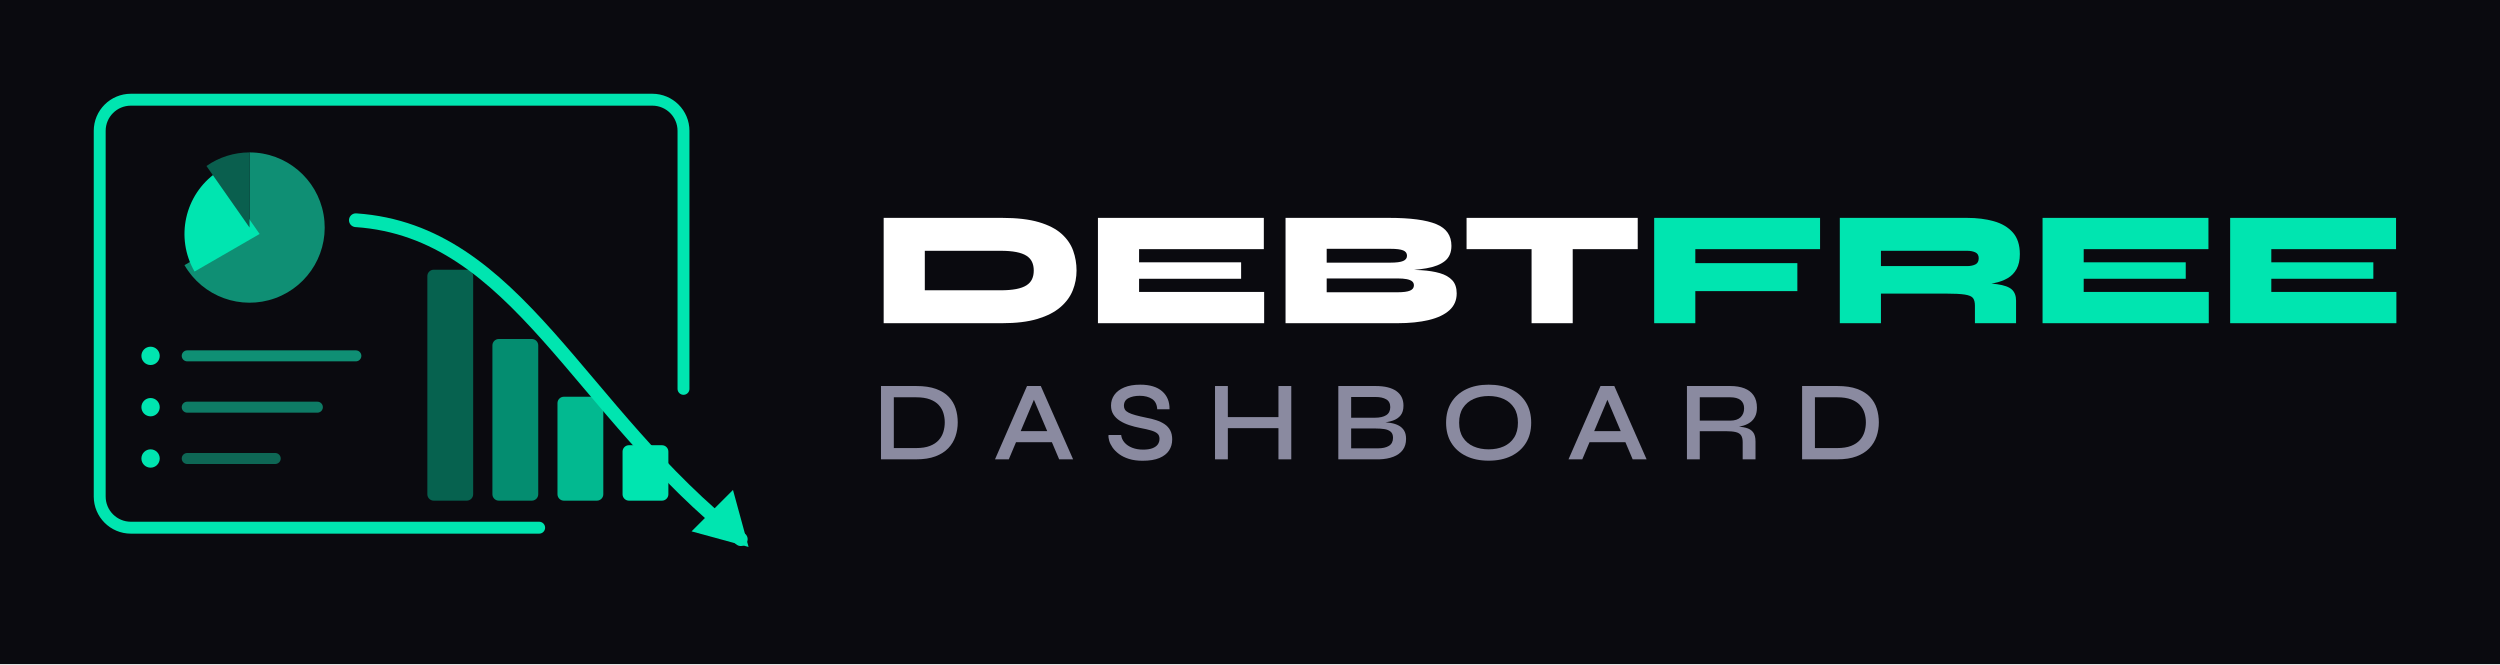
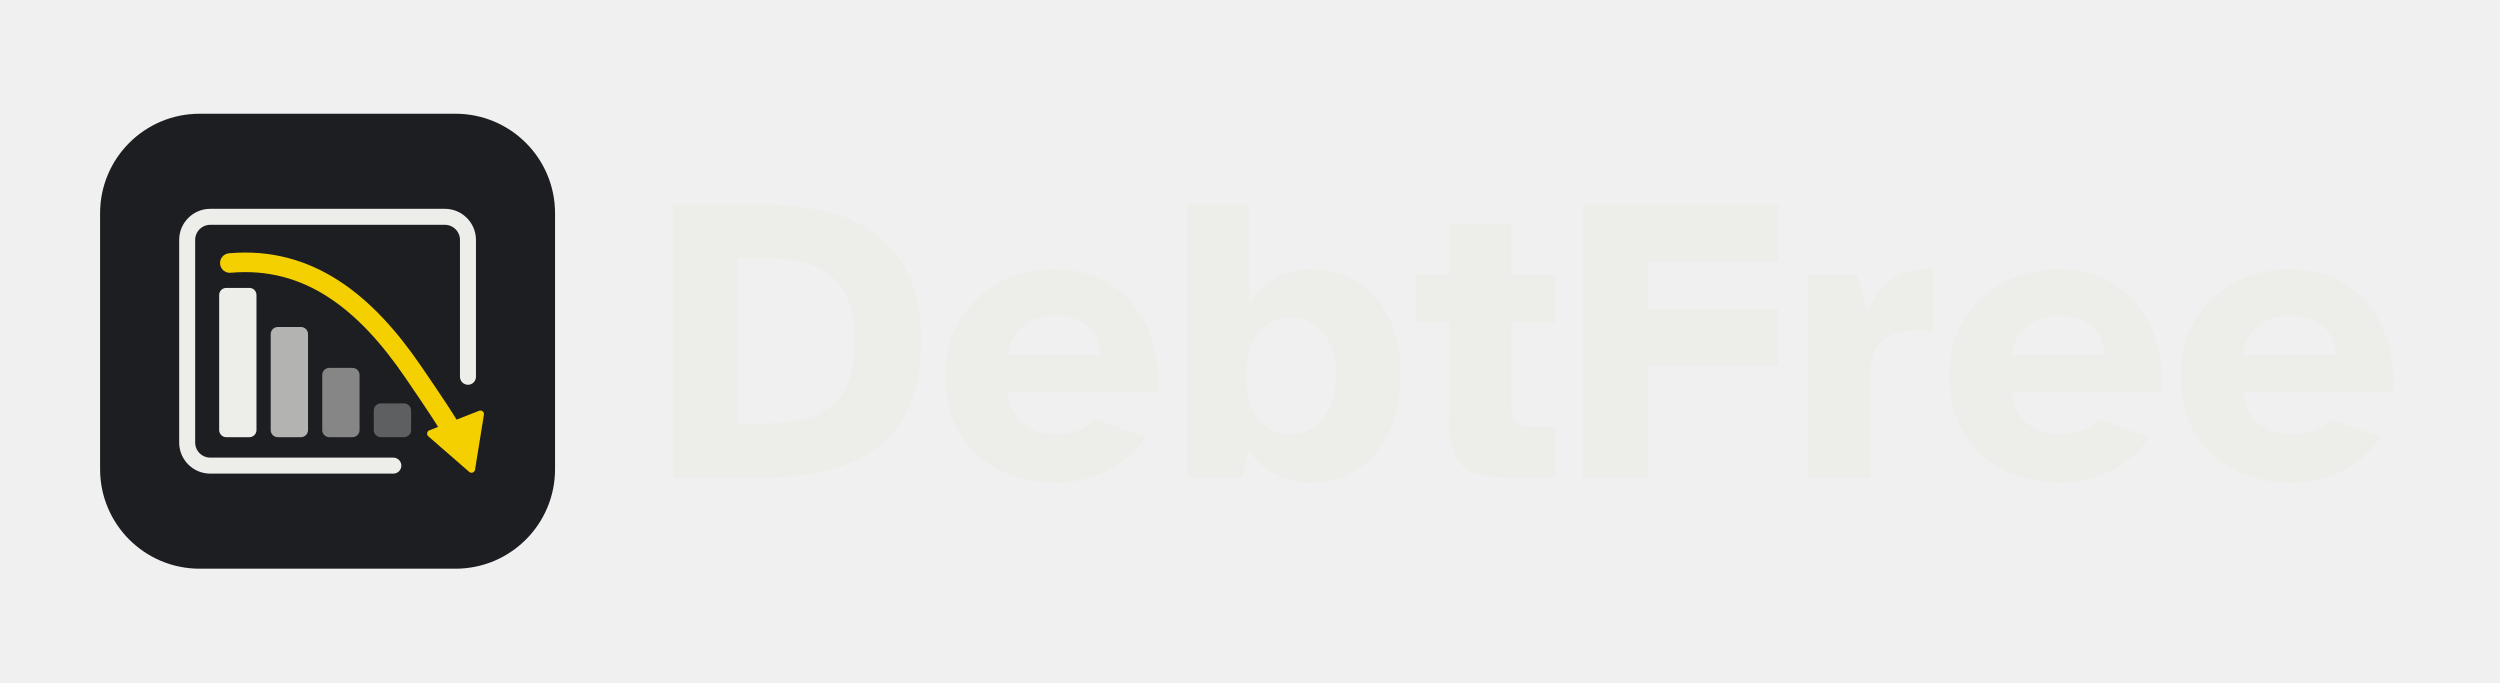
- <svg xmlns="http://www.w3.org/2000/svg" viewBox="0 0 1280 340" width="1280" height="340" role="img" aria-label="DebtFree Dashboard">
-   <rect width="1280" height="340" fill="#0a0a0f" />
-   <g transform="translate(48.00,48.00) scale(0.46923)">
-     <path d="M 643.5 322.0 L 643.5 40.5 A 34.0 34.0 0 0 0 609.5 6.5 L 40.5 6.5 A 34.0 34.0 0 0 0 6.5 40.5 L 6.5 439.5 A 34.0 34.0 0 0 0 40.5 473.5 L 486.0 473.5" fill="none" stroke="#00e5b0" stroke-width="13.0" stroke-linecap="round" />
-     <path d="M 170.00 146.00 L 170.00 64.00 A 82.0 82.0 0 1 1 98.99 187.00 Z" fill="#0f8f74" />
-     <path d="M 181.00 153.00 L 109.99 194.00 A 82.0 82.0 0 0 1 133.97 85.83 Z" fill="#00e5b0" />
-     <path d="M 170.00 146.00 L 122.97 78.83 A 82.0 82.0 0 0 1 170.00 64.00 Z" fill="#0a5f4e" />
-     <circle cx="62" cy="286.0" r="10" fill="#00e5b0" />
-     <rect x="96" y="280.0" width="196.0" height="12" rx="6" fill="#0f8f74" opacity="1.00" />
-     <circle cx="62" cy="342.0" r="10" fill="#00e5b0" />
-     <rect x="96" y="336.0" width="154.0" height="12" rx="6" fill="#0f8f74" opacity="0.85" />
-     <circle cx="62" cy="398.0" r="10" fill="#00e5b0" />
-     <rect x="96" y="392.0" width="108.0" height="12" rx="6" fill="#0f8f74" opacity="0.70" />
-     <rect x="364.0" y="192.0" width="50.0" height="252.0" rx="7" fill="#00e5b0" opacity="0.40" />
-     <rect x="435.0" y="267.6" width="50.0" height="176.4" rx="7" fill="#00e5b0" opacity="0.60" />
-     <rect x="506.0" y="330.6" width="50.0" height="113.4" rx="7" fill="#00e5b0" opacity="0.80" />
-     <rect x="577.0" y="383.5" width="50.0" height="60.5" rx="7" fill="#00e5b0" opacity="1.00" />
-     <path d="M 286.0 138.0 C 462.0 150.0, 528.0 346.0, 706.0 486.0" fill="none" stroke="#00e5b0" stroke-width="15" stroke-linecap="round" />
-     <path d="M 714.5 494.5 L 652.3 477.5 L 697.5 432.3 Z" fill="#00e5b0" />
+ <svg xmlns="http://www.w3.org/2000/svg" viewBox="0 0 1099 300" width="1099" height="300" role="img" aria-label="DebtFree Dashboard">
+   <g transform="translate(44 50.0) scale(0.390625)">
+     <rect width="512" height="512" rx="112" fill="#1c1e21" />
+     <path d="M330 396 H124 A26 26 0 0 1 98 370 V142 A26 26 0 0 1 124 116 H388 A26 26 0 0 1 414 142 V296" fill="none" stroke="#ededea" stroke-width="18" stroke-linecap="round" />
+     <rect x="134" y="196" width="42" height="168" rx="8" fill="#ededea" />
+     <rect x="192" y="240" width="42" height="124" rx="8" fill="#ededea" opacity="0.72" />
+     <rect x="250" y="286" width="42" height="78" rx="8" fill="#ededea" opacity="0.5" />
+     <rect x="308" y="326" width="42" height="38" rx="8" fill="#ededea" opacity="0.32" />
+     <path d="M146 168 C 236 160, 300 214, 352 290 S 392 352, 398 362" fill="none" stroke="#f5d000" stroke-width="22" stroke-linecap="round" />
+     <path d="M372 360 L 418 400 L 428 338 Z" fill="#f5d000" stroke="#f5d000" stroke-width="8" stroke-linejoin="round" />
  </g>
-   <g transform="translate(446.54,165.48)" fill="#ffffff">
-     <path transform="translate(0.000,0) scale(0.08426,-0.08426)" d="M790 640Q925 640 1013.0 614.0Q1101 588 1151.0 543.0Q1201 498 1221.5 440.5Q1242 383 1242 320Q1242 257 1219.0 199.5Q1196 142 1143.5 97.0Q1091 52 1004.5 26.0Q918 0 790 0H70V640ZM320 200H780Q836 200 875.0 207.5Q914 215 937.5 230.0Q961 245 971.5 267.5Q982 290 982 320Q982 350 971.5 372.5Q961 395 937.5 410.0Q914 425 875.0 432.5Q836 440 780 440H320Z" />
-     <path transform="translate(109.705,0) scale(0.08426,-0.08426)" d="M320 270V190H1080V0H70V640H1078V450H320V370H940V270Z" />
-     <path transform="translate(205.760,0) scale(0.08426,-0.08426)" d="M70 0V640H700Q894 640 986.0 602.0Q1078 564 1078 470Q1078 410 1038.5 378.0Q999 346 925.5 333.5Q852 321 749 318L757 326Q832 326 896.0 322.0Q960 318 1008.0 304.0Q1056 290 1083.0 261.0Q1110 232 1110 181Q1110 119 1066.0 79.0Q1022 39 941.0 19.5Q860 0 750 0ZM320 188H750Q803 188 826.5 198.0Q850 208 850 230Q850 245 839.5 254.0Q829 263 807.0 267.5Q785 272 750 272H320ZM320 368H708Q761 368 784.5 378.0Q808 388 808 410Q808 433 784.5 442.5Q761 452 708 452H320Z" />
-     <path transform="translate(301.815,0) scale(0.08426,-0.08426)" d="M30 640H1070V450H30ZM425 463H675V0H425Z" />
-   </g>
-   <g transform="translate(841.04,165.48)" fill="#00e5b0">
-     <path transform="translate(0.000,0) scale(0.08426,-0.08426)" d="M1078 640V450H320V365H940V195H320V0H70V640Z" />
-     <path transform="translate(95.044,0) scale(0.08426,-0.08426)" d="M70 0V640H843Q934 640 1006.5 619.5Q1079 599 1121.5 551.0Q1164 503 1164 420Q1164 365 1144.0 329.0Q1124 293 1089.0 273.0Q1054 253 1009.0 244.0Q964 235 915 233L842 247Q961 246 1025.5 237.0Q1090 228 1115.5 204.5Q1141 181 1141 137V0H891V107Q891 137 879.5 152.5Q868 168 829.5 174.0Q791 180 711 180H320V0ZM320 347H843Q873 347 893.5 357.0Q914 367 914 395Q914 421 893.5 430.5Q873 440 843 440H320Z" />
-     <path transform="translate(198.851,0) scale(0.08426,-0.08426)" d="M320 270V190H1080V0H70V640H1078V450H320V370H940V270Z" />
-     <path transform="translate(294.906,0) scale(0.08426,-0.08426)" d="M320 270V190H1080V0H70V640H1078V450H320V370H940V270Z" />
-   </g>
-   <g transform="translate(446.54,235.18)" fill="#8a8aa0">
-     <path transform="translate(0.000,0) scale(0.05792,-0.05792)" d="M389.394 648.108Q494.332 648.108 564.931 622.292Q635.531 596.477 677.739 551.792Q719.946 507.108 738.262 449.108Q756.577 391.108 756.577 326.739Q756.577 262.369 736.631 203.369Q716.685 144.369 673.293 98.685Q629.9 53 559.801 26.5Q489.701 0 389.394 0H78.108V648.108ZM191.536 99.598H387.501Q462.086 99.598 511.063 118.76Q560.041 137.922 588.779 170.322Q617.518 202.722 629.702 243.307Q641.887 283.892 641.887 326.739Q641.887 369.585 629.702 409.17Q617.518 448.755 588.779 480.155Q560.041 511.555 511.063 530.032Q462.086 548.509 387.501 548.509H191.536Z" />
-     <path transform="translate(61.854,0) scale(0.05792,-0.05792)" d="M168.399 151.709V249.415H553.563V151.709ZM18.108 0 301.059 648.108H422.903L708.485 0H585.272L337.367 584.846H386.596L139.952 0Z" />
-     <path transform="translate(119.017,0) scale(0.05792,-0.05792)" d="M34.739 215.415H146.474Q150.105 178.461 175.574 148.93Q201.043 119.399 243.643 102.606Q286.243 85.814 340.766 85.814Q389.55 85.814 421.627 97.737Q453.704 109.66 469.519 131.137Q485.334 152.615 485.334 182.092Q485.334 211.307 466.811 227.838Q448.288 244.369 410.089 255.531Q371.89 266.693 312.598 277.801Q263.507 287.278 217.83 302.332Q172.154 317.385 135.761 340.385Q99.369 363.385 78.054 396.516Q56.739 429.647 56.739 475.647Q56.739 528.216 86.284 569.923Q115.83 611.631 173.737 635.815Q231.644 660 315.043 660Q442.119 660 508.941 601.423Q575.763 542.846 573.763 442.539H465.181Q461.919 505.97 419.189 533.817Q376.458 561.663 310.412 561.663Q251.213 561.663 211.005 541.001Q170.798 520.34 170.798 472.863Q170.798 453.385 180.244 438.778Q189.69 424.17 212.028 412.693Q234.367 401.216 272.597 390.554Q310.828 379.892 367.396 368.307Q415.164 359.569 456.864 345.884Q498.563 332.199 530.217 310.884Q561.871 289.569 579.686 256.753Q597.501 223.938 597.501 175.569Q597.501 121 569.956 78.608Q542.41 36.216 484.818 11.846Q427.226 -12.523 335.828 -12.523Q266.782 -12.523 215.29 3.716Q163.798 19.954 127.86 46.693Q91.922 73.431 70.43 104.247Q48.938 135.062 40.469 164.585Q32 194.108 34.739 215.415Z" />
-     <path transform="translate(171.025,0) scale(0.05792,-0.05792)" d="M178.86 373.353H654.563V275.647H178.86ZM638.841 648.108H752.27V0H638.841ZM78.108 648.108H191.536V0H78.108Z" />
-     <path transform="translate(234.154,0) scale(0.05792,-0.05792)" d="M78.108 0V648.108H407.903Q527.194 648.108 590.632 603.685Q654.07 559.261 654.07 474.739Q654.07 421.216 629.47 389.531Q604.871 357.846 559.987 342.477Q515.102 327.108 454.38 322.739L457.642 329.369Q502.21 328 541.833 321.446Q581.456 314.892 611.686 298.892Q641.917 282.892 659.439 254.577Q676.962 226.261 676.962 181Q676.962 121.369 647.178 82.054Q617.394 42.739 564.271 22.554Q511.148 2.369 441.687 0ZM191.536 97.075H425.472Q490.318 97.075 525.98 119.422Q561.642 141.768 561.642 190.461Q561.642 227.523 539.98 245.108Q518.318 262.693 483.472 267.67Q448.625 272.647 409.887 272.647H191.536ZM191.536 367.83H401.057Q465.903 367.83 501.565 390.392Q537.226 412.954 537.226 461.647Q537.226 509.97 501.565 530.501Q465.903 551.032 409.164 551.032H191.536Z" />
-     <path transform="translate(290.853,0) scale(0.05792,-0.05792)" d="M428.027 -11.892Q313.798 -11.892 229.314 28.977Q144.83 69.846 98.361 144.846Q51.892 219.846 51.892 323.739Q51.892 428.261 98.361 503.446Q144.83 578.631 229.314 619.315Q313.798 660 428.027 660Q542.887 660 627.055 619.315Q711.224 578.631 757.693 503.446Q804.162 428.261 804.162 323.739Q804.162 219.846 757.693 144.846Q711.224 69.846 627.055 28.977Q542.887 -11.892 428.027 -11.892ZM428.027 88.337Q503.596 88.337 561.695 114.368Q619.795 140.399 653.372 192.722Q686.949 245.046 686.949 323.739Q686.949 402.431 653.372 454.57Q619.795 506.709 561.695 533.24Q503.596 559.771 428.027 559.771Q353.458 559.771 294.228 533.24Q234.997 506.709 201.105 454.57Q167.213 402.431 167.213 323.739Q167.213 245.046 201.105 192.722Q234.997 140.399 294.228 114.368Q353.458 88.337 428.027 88.337Z" />
-     <path transform="translate(355.487,0) scale(0.05792,-0.05792)" d="M168.399 151.709V249.415H553.563V151.709ZM18.108 0 301.059 648.108H422.903L708.485 0H585.272L337.367 584.846H386.596L139.952 0Z" />
-     <path transform="translate(412.650,0) scale(0.05792,-0.05792)" d="M78.108 0V648.108H460.979Q533.394 648.108 586.124 627.608Q638.855 607.108 667.824 564.531Q696.793 521.954 696.793 456.17Q696.793 411.647 681.716 380.385Q666.639 349.124 639.801 328.939Q612.962 308.755 577.624 298.07Q542.286 287.385 501.763 284.385L491.825 291.278Q555.547 289.908 597.962 279.224Q640.377 268.539 662.324 240.485Q684.27 212.431 684.27 156.954V0H570.841V151.278Q570.841 189.385 557.656 210.624Q544.472 231.863 511.71 240.416Q478.949 248.97 418.903 248.97H191.536V0ZM191.536 342.261H460.979Q521.41 342.261 552.387 372.031Q583.364 401.801 583.364 451.124Q583.364 498.447 552.387 523.478Q521.41 548.509 460.979 548.509H191.536Z" />
-     <path transform="translate(471.609,0) scale(0.05792,-0.05792)" d="M389.394 648.108Q494.332 648.108 564.931 622.292Q635.531 596.477 677.739 551.792Q719.946 507.108 738.262 449.108Q756.577 391.108 756.577 326.739Q756.577 262.369 736.631 203.369Q716.685 144.369 673.293 98.685Q629.9 53 559.801 26.5Q489.701 0 389.394 0H78.108V648.108ZM191.536 99.598H387.501Q462.086 99.598 511.063 118.76Q560.041 137.922 588.779 170.322Q617.518 202.722 629.702 243.307Q641.887 283.892 641.887 326.739Q641.887 369.585 629.702 409.17Q617.518 448.755 588.779 480.155Q560.041 511.555 511.063 530.032Q462.086 548.509 387.501 548.509H191.536Z" />
+   <g transform="translate(288 210.0) scale(1.796407)">
+     <path d="M4.4 0.0V-66.8H26.4Q34.6 -66.8 41.65 -65.15Q48.7 -63.5 53.95 -59.65Q59.2 -55.8 62.15 -49.35Q65.1 -42.9 65.1 -33.4Q65.1 -23.8 62.15 -17.4Q59.2 -11.0 53.95 -7.15Q48.7 -3.3 41.65 -1.65Q34.6 0.0 26.4 0.0ZM20.2 -13.3H26.7Q31.0 -13.3 34.95 -14.0Q38.9 -14.7 42.05 -16.75Q45.2 -18.8 47.0 -22.8Q48.8 -26.8 48.8 -33.4Q48.8 -40.0 47.0 -44.05Q45.2 -48.1 42.05 -50.15Q38.9 -52.2 34.95 -52.95Q31.0 -53.7 26.7 -53.7H20.2Z M98.2 1.2Q90.2 1.2 84.05 -1.95Q77.9 -5.1 74.45 -11Q71 -16.9 71 -25.1Q71 -33.0 74.65 -38.8Q78.3 -44.6 84.35 -47.8Q90.4 -51.0 97.6 -51.0Q105.8 -51.0 111.65 -47.15Q117.5 -43.3 120.5 -36.55Q123.5 -29.8 123 -21.0H86.3Q86.7 -15.8 90.15 -13.2Q93.6 -10.6 97.8 -10.6Q101.3 -10.6 103.85 -11.65Q106.4 -12.7 107.8 -14.3L119.9 -9.9Q116 -4.2 110.15 -1.5Q104.3 1.2 98.2 1.2ZM86.3 -30.0H108.9Q108.8 -34.8 105.6 -37.25Q102.4 -39.7 98 -39.7Q93.7 -39.7 90.35 -37.4Q87 -35.1 86.3 -30.0Z M160.5 1.2Q156.5 1.2 152.15 -0.7Q147.8 -2.6 145.4 -6.7L143.5 0.0H130.2V-66.8H145.4V-42.8Q147.8 -46.9 152.15 -48.95Q156.5 -51.0 160.5 -51.0Q166.9 -51.0 171.85 -47.9Q176.8 -44.8 179.6 -39.05Q182.4 -33.3 182.4 -25.2Q182.4 -17.1 179.6 -11.15Q176.8 -5.2 171.85 -2.0Q166.9 1.2 160.5 1.2ZM155.7 -10.6Q160.1 -10.6 163.35 -14.45Q166.6 -18.3 166.6 -25.2Q166.6 -32.0 163.35 -35.6Q160.1 -39.2 155.7 -39.2Q151.2 -39.2 147.95 -35.85Q144.7 -32.5 144.7 -24.9Q144.7 -17.2 147.95 -13.9Q151.2 -10.6 155.7 -10.6Z M210.7 0.0Q204.6 0.0 201.0 -1.05Q197.4 -2.1 195.85 -5.15Q194.3 -8.2 194.3 -14.0V-38.0H186.1V-49.6H194.3V-62.0H209.5V-49.6H220.3V-38.0H209.5V-18.0Q209.5 -14.5 210.85 -13.45Q212.2 -12.4 215.9 -12.4H220.3V0.0Z M227.1 0.0V-66.8H274.9V-52.9H242.9V-41.3H274.9V-27.4H242.9V0.0Z M282.1 0.0V-49.6H294.1L296.8 -40.5Q299.1 -46.5 303.1 -48.9Q307.1 -51.3 312.8 -51.0V-35.8Q311.6 -36.0 310.7 -36.05Q309.8 -36.1 308.7 -36.1Q303.2 -36.1 300.25 -33.5Q297.3 -30.9 297.3 -25.0V0.0Z M343.9 1.2Q335.9 1.2 329.75 -1.95Q323.6 -5.1 320.15 -11Q316.7 -16.9 316.7 -25.1Q316.7 -33.0 320.35 -38.8Q324.0 -44.6 330.05 -47.8Q336.1 -51.0 343.3 -51.0Q351.5 -51.0 357.35 -47.15Q363.2 -43.3 366.2 -36.55Q369.2 -29.8 368.7 -21.0H332.0Q332.4 -15.8 335.85 -13.2Q339.3 -10.6 343.5 -10.6Q347.0 -10.6 349.55 -11.65Q352.1 -12.7 353.5 -14.3L365.6 -9.9Q361.7 -4.2 355.85 -1.5Q350.0 1.2 343.9 1.2ZM332.0 -30.0H354.6Q354.5 -34.8 351.3 -37.25Q348.1 -39.7 343.7 -39.7Q339.4 -39.7 336.05 -37.4Q332.7 -35.1 332.0 -30.0Z M400.5 1.2Q392.5 1.2 386.35 -1.95Q380.2 -5.1 376.75 -11Q373.3 -16.9 373.3 -25.1Q373.3 -33.0 376.95 -38.8Q380.6 -44.6 386.65 -47.8Q392.7 -51.0 399.9 -51.0Q408.1 -51.0 413.95 -47.15Q419.8 -43.3 422.8 -36.55Q425.8 -29.8 425.3 -21.0H388.6Q389 -15.8 392.45 -13.2Q395.9 -10.6 400.1 -10.6Q403.6 -10.6 406.15 -11.65Q408.7 -12.7 410.1 -14.3L422.2 -9.9Q418.3 -4.2 412.45 -1.5Q406.6 1.2 400.5 1.2ZM388.6 -30.0H411.2Q411.1 -34.8 407.9 -37.25Q404.7 -39.7 400.3 -39.7Q396 -39.7 392.65 -37.4Q389.3 -35.1 388.6 -30.0Z" fill="#ededea" transform="scale(1)" />
  </g>
</svg>
